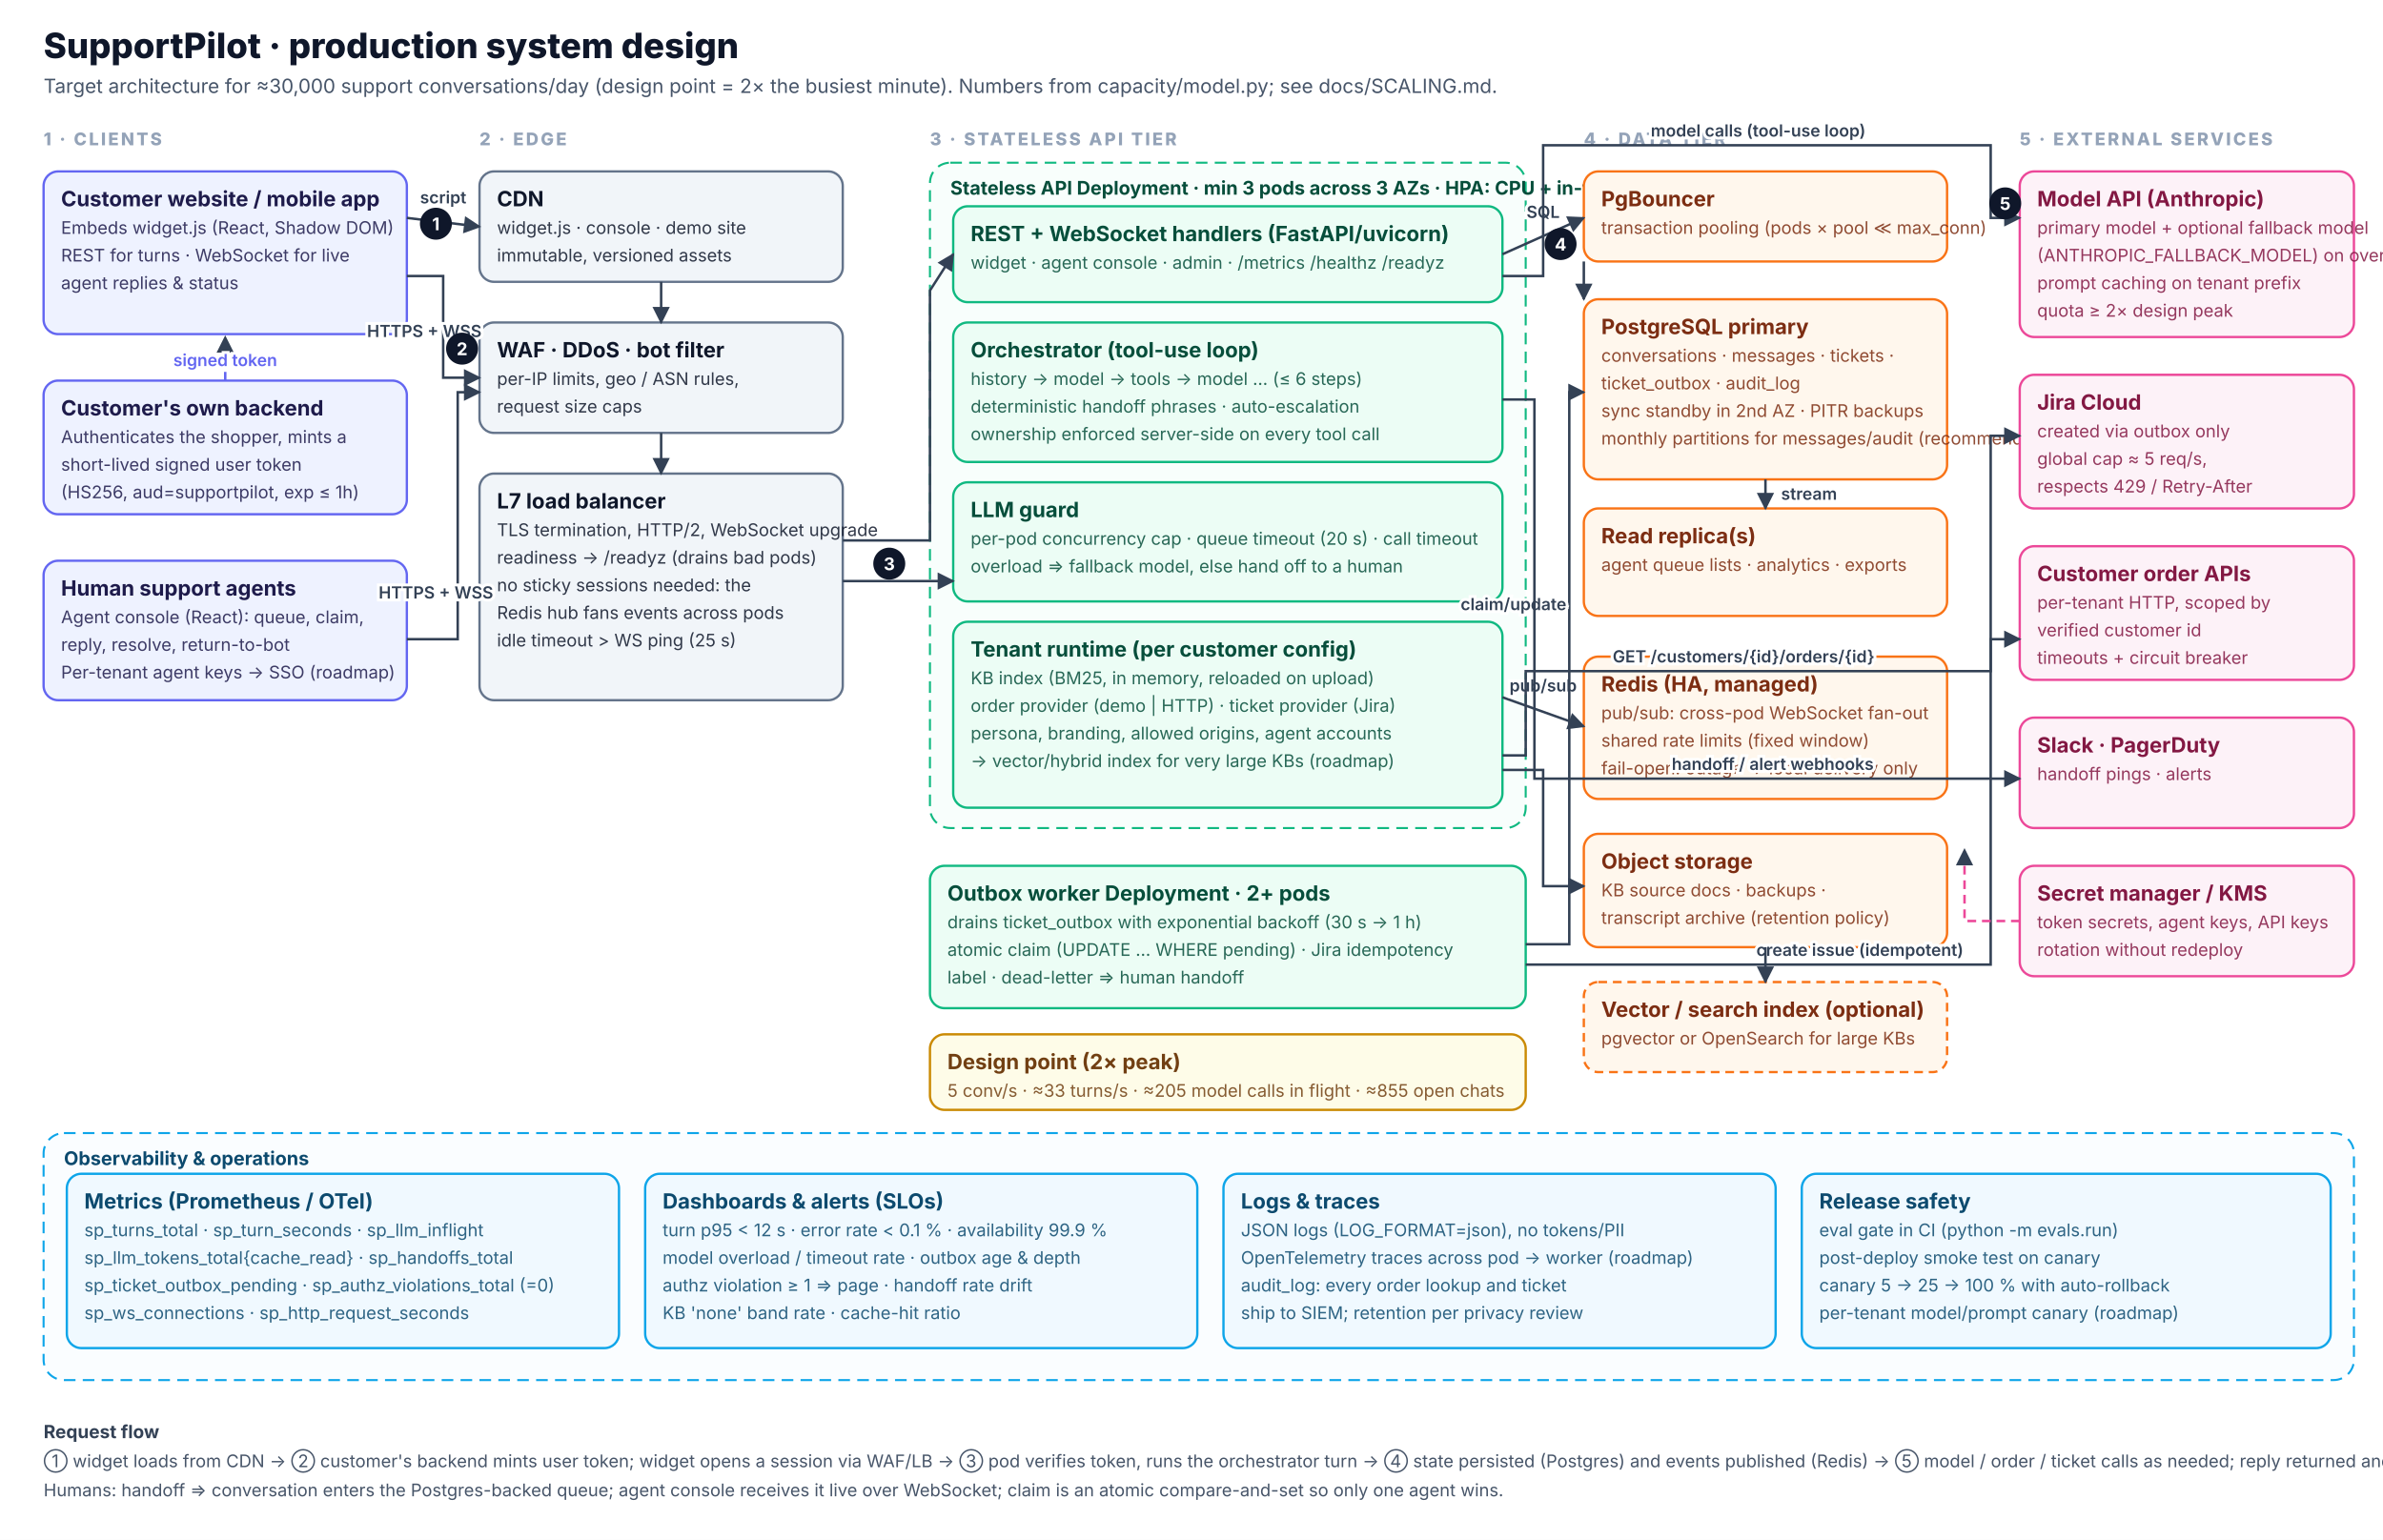
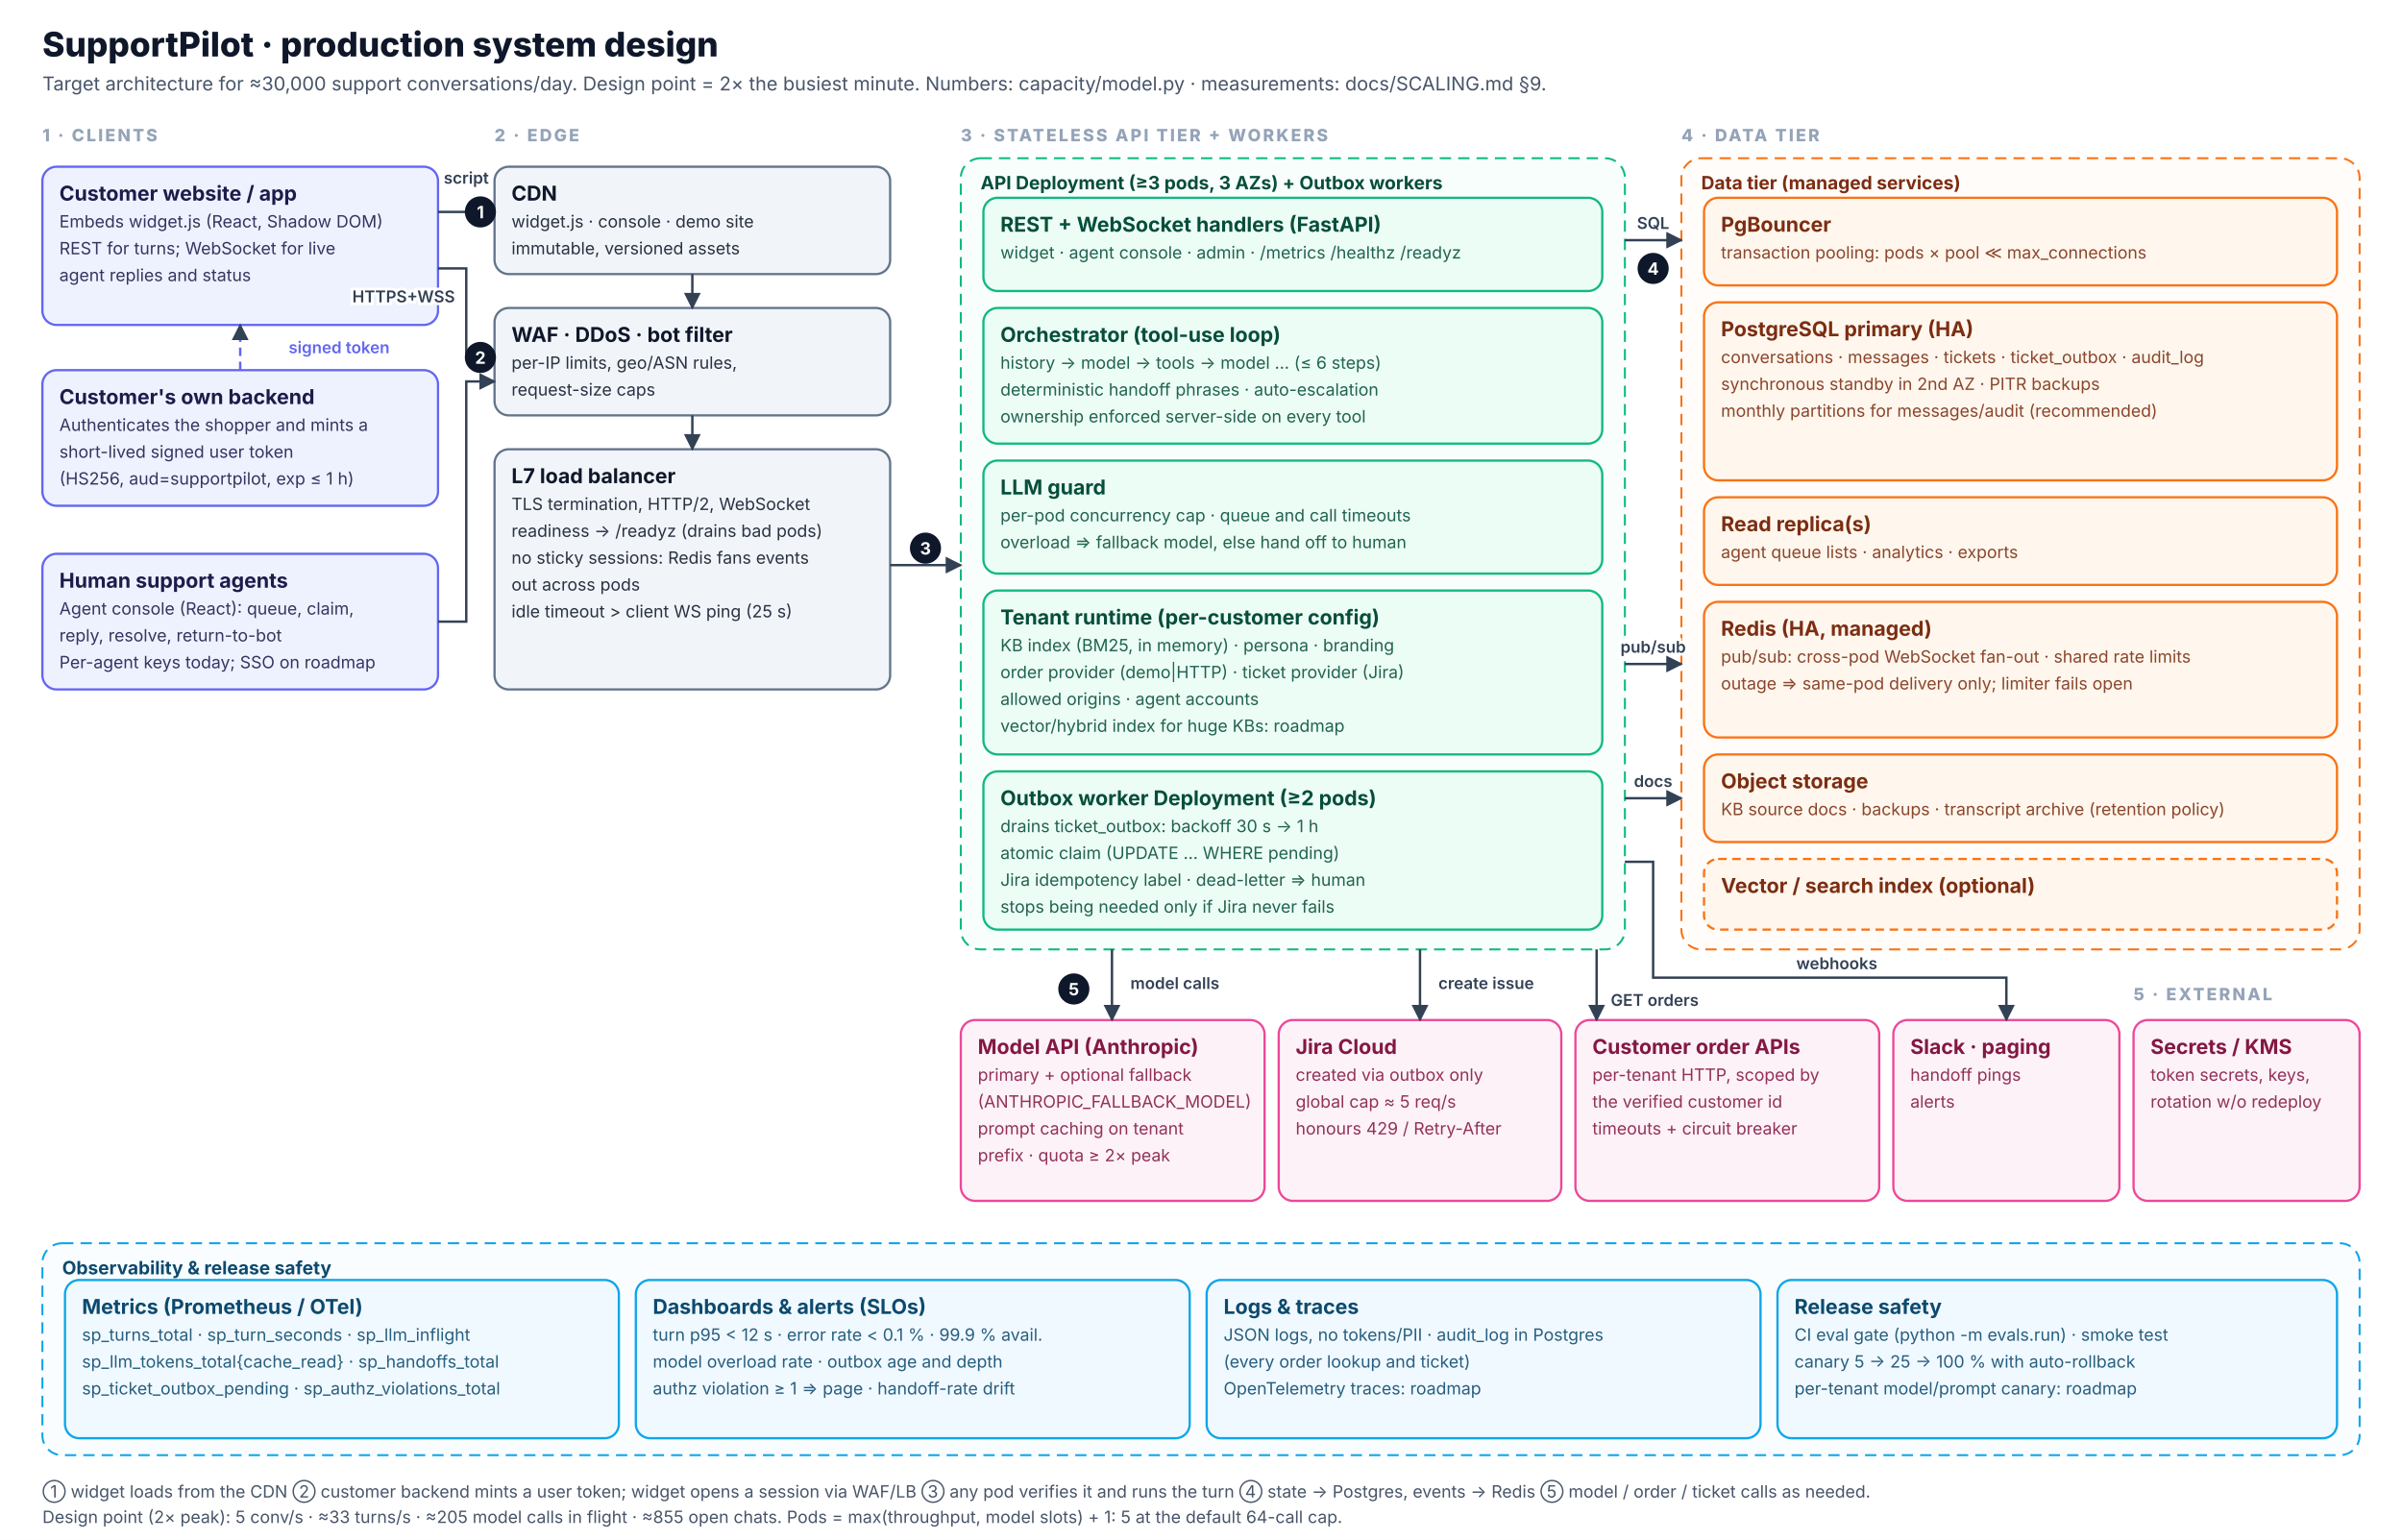
- <svg xmlns="http://www.w3.org/2000/svg" viewBox="0 0 1640 1060" width="1640" height="1060" font-family="Inter,system-ui,-apple-system,Segoe UI,Roboto,sans-serif" role="img" aria-labelledby="t d">
+ <svg xmlns="http://www.w3.org/2000/svg" viewBox="0 0 1700 1090" width="1700" height="1090" font-family="Inter,system-ui,-apple-system,Segoe UI,Roboto,sans-serif" role="img" aria-labelledby="t d">
  <defs>
    <marker id="a" viewBox="0 0 10 10" refX="9" refY="5" markerWidth="7" markerHeight="7" orient="auto-start-reverse">
      <path d="M0,0 L10,5 L0,10 z" fill="#334155" />
    </marker>
    <marker id="b" viewBox="0 0 10 10" refX="1" refY="5" markerWidth="7" markerHeight="7" orient="auto">
      <path d="M10,0 L0,5 L10,10 z" fill="#334155" />
    </marker>
  </defs>
-   <rect width="1640" height="1060" fill="#ffffff" />
+   <rect width="1700" height="1090" fill="#ffffff" />
  <text x="30" y="40" font-size="24" font-weight="800" fill="#0f172a">SupportPilot · production system design</text>
-   <text x="30" y="64" font-size="13.5" fill="#475569">Target architecture for ≈30,000 support conversations/day (design point = 2× the busiest minute). Numbers from capacity/model.py; see docs/SCALING.md.</text>
+   <text x="30" y="64" font-size="13.5" fill="#475569">Target architecture for ≈30,000 support conversations/day. Design point = 2× the busiest minute. Numbers: capacity/model.py · measurements: docs/SCALING.md §9.</text>
  <text x="30" y="100" font-size="12" font-weight="800" letter-spacing="1.5" fill="#94a3b8">1 · CLIENTS</text>
-   <text x="330" y="100" font-size="12" font-weight="800" letter-spacing="1.5" fill="#94a3b8">2 · EDGE</text>
-   <text x="640" y="100" font-size="12" font-weight="800" letter-spacing="1.5" fill="#94a3b8">3 · STATELESS API TIER</text>
-   <text x="1090" y="100" font-size="12" font-weight="800" letter-spacing="1.5" fill="#94a3b8">4 · DATA TIER</text>
-   <text x="1390" y="100" font-size="12" font-weight="800" letter-spacing="1.5" fill="#94a3b8">5 · EXTERNAL SERVICES</text>
-   <rect x="30" y="118" width="250" height="112" rx="10" fill="#eef2ff" stroke="#6366f1" stroke-width="1.6" />
-   <text x="42" y="142" font-size="14.5" font-weight="700" fill="#1e1b4b">Customer website / mobile app</text>
-   <text x="42" y="161" font-size="12" fill="#1e1b4b" opacity=".85">Embeds widget.js (React, Shadow DOM)</text>
-   <text x="42" y="180" font-size="12" fill="#1e1b4b" opacity=".85">REST for turns · WebSocket for live</text>
-   <text x="42" y="199" font-size="12" fill="#1e1b4b" opacity=".85">agent replies &amp; status</text>
-   <rect x="30" y="262" width="250" height="92" rx="10" fill="#eef2ff" stroke="#6366f1" stroke-width="1.6" />
+   <text x="350" y="100" font-size="12" font-weight="800" letter-spacing="1.5" fill="#94a3b8">2 · EDGE</text>
+   <text x="680" y="100" font-size="12" font-weight="800" letter-spacing="1.5" fill="#94a3b8">3 · STATELESS API TIER + WORKERS</text>
+   <text x="1190" y="100" font-size="12" font-weight="800" letter-spacing="1.5" fill="#94a3b8">4 · DATA TIER</text>
+   <text x="1510" y="708" font-size="12" font-weight="800" letter-spacing="1.5" fill="#94a3b8">5 · EXTERNAL</text>
+   <rect x="30" y="118" width="280" height="112" rx="10" fill="#eef2ff" stroke="#6366f1" stroke-width="1.6" />
+   <text x="42" y="142" font-size="14.5" font-weight="700" fill="#1e1b4b">Customer website / app</text>
+   <text x="42" y="161" font-size="12" fill="#1e1b4b" opacity=".88">Embeds widget.js (React, Shadow DOM)</text>
+   <text x="42" y="180" font-size="12" fill="#1e1b4b" opacity=".88">REST for turns; WebSocket for live</text>
+   <text x="42" y="199" font-size="12" fill="#1e1b4b" opacity=".88">agent replies and status</text>
+   <rect x="30" y="262" width="280" height="96" rx="10" fill="#eef2ff" stroke="#6366f1" stroke-width="1.6" />
  <text x="42" y="286" font-size="14.5" font-weight="700" fill="#1e1b4b">Customer's own backend</text>
-   <text x="42" y="305" font-size="12" fill="#1e1b4b" opacity=".85">Authenticates the shopper, mints a</text>
-   <text x="42" y="324" font-size="12" fill="#1e1b4b" opacity=".85">short-lived signed user token</text>
-   <text x="42" y="343" font-size="12" fill="#1e1b4b" opacity=".85">(HS256, aud=supportpilot, exp ≤ 1h)</text>
-   <rect x="30" y="386" width="250" height="96" rx="10" fill="#eef2ff" stroke="#6366f1" stroke-width="1.6" />
-   <text x="42" y="410" font-size="14.5" font-weight="700" fill="#1e1b4b">Human support agents</text>
-   <text x="42" y="429" font-size="12" fill="#1e1b4b" opacity=".85">Agent console (React): queue, claim,</text>
-   <text x="42" y="448" font-size="12" fill="#1e1b4b" opacity=".85">reply, resolve, return-to-bot</text>
-   <text x="42" y="467" font-size="12" fill="#1e1b4b" opacity=".85">Per-tenant agent keys → SSO (roadmap)</text>
-   <rect x="330" y="118" width="250" height="76" rx="10" fill="#f1f5f9" stroke="#64748b" stroke-width="1.6" />
-   <text x="342" y="142" font-size="14.5" font-weight="700" fill="#0f172a">CDN</text>
-   <text x="342" y="161" font-size="12" fill="#0f172a" opacity=".85">widget.js · console · demo site</text>
-   <text x="342" y="180" font-size="12" fill="#0f172a" opacity=".85">immutable, versioned assets</text>
-   <rect x="330" y="222" width="250" height="76" rx="10" fill="#f1f5f9" stroke="#64748b" stroke-width="1.6" />
-   <text x="342" y="246" font-size="14.5" font-weight="700" fill="#0f172a">WAF · DDoS · bot filter</text>
-   <text x="342" y="265" font-size="12" fill="#0f172a" opacity=".85">per-IP limits, geo / ASN rules,</text>
-   <text x="342" y="284" font-size="12" fill="#0f172a" opacity=".85">request size caps</text>
-   <rect x="330" y="326" width="250" height="156" rx="10" fill="#f1f5f9" stroke="#64748b" stroke-width="1.6" />
-   <text x="342" y="350" font-size="14.5" font-weight="700" fill="#0f172a">L7 load balancer</text>
-   <text x="342" y="369" font-size="12" fill="#0f172a" opacity=".85">TLS termination, HTTP/2, WebSocket upgrade</text>
-   <text x="342" y="388" font-size="12" fill="#0f172a" opacity=".85">readiness → /readyz (drains bad pods)</text>
-   <text x="342" y="407" font-size="12" fill="#0f172a" opacity=".85">no sticky sessions needed: the</text>
-   <text x="342" y="426" font-size="12" fill="#0f172a" opacity=".85">Redis hub fans events across pods</text>
-   <text x="342" y="445" font-size="12" fill="#0f172a" opacity=".85">idle timeout &gt; WS ping (25 s)</text>
-   <rect x="640" y="112" width="410" height="458" rx="14" fill="#ecfdf5" fill-opacity=".35" stroke="#10b981" stroke-width="1.4" stroke-dasharray="8 5" />
-   <text x="654" y="134" font-size="13" font-weight="700" fill="#064e3b">Stateless API Deployment  ·  min 3 pods across 3 AZs  ·  HPA: CPU + in-flight turns</text>
-   <rect x="656" y="142" width="378" height="66" rx="10" fill="#ecfdf5" stroke="#10b981" stroke-width="1.6" />
-   <text x="668" y="166" font-size="14.5" font-weight="700" fill="#064e3b">REST + WebSocket handlers (FastAPI/uvicorn)</text>
-   <text x="668" y="185" font-size="12" fill="#064e3b" opacity=".85">widget · agent console · admin · /metrics /healthz /readyz</text>
-   <rect x="656" y="222" width="378" height="96" rx="10" fill="#ecfdf5" stroke="#10b981" stroke-width="1.6" />
-   <text x="668" y="246" font-size="14.5" font-weight="700" fill="#064e3b">Orchestrator (tool-use loop)</text>
-   <text x="668" y="265" font-size="12" fill="#064e3b" opacity=".85">history → model → tools → model … (≤ 6 steps)</text>
-   <text x="668" y="284" font-size="12" fill="#064e3b" opacity=".85">deterministic handoff phrases · auto-escalation</text>
-   <text x="668" y="303" font-size="12" fill="#064e3b" opacity=".85">ownership enforced server-side on every tool call</text>
-   <rect x="656" y="332" width="378" height="82" rx="10" fill="#ecfdf5" stroke="#10b981" stroke-width="1.6" />
-   <text x="668" y="356" font-size="14.5" font-weight="700" fill="#064e3b">LLM guard</text>
-   <text x="668" y="375" font-size="12" fill="#064e3b" opacity=".85">per-pod concurrency cap · queue timeout (20 s) · call timeout</text>
-   <text x="668" y="394" font-size="12" fill="#064e3b" opacity=".85">overload ⇒ fallback model, else hand off to a human</text>
-   <rect x="656" y="428" width="378" height="128" rx="10" fill="#ecfdf5" stroke="#10b981" stroke-width="1.6" />
-   <text x="668" y="452" font-size="14.5" font-weight="700" fill="#064e3b">Tenant runtime (per customer config)</text>
-   <text x="668" y="471" font-size="12" fill="#064e3b" opacity=".85">KB index (BM25, in memory, reloaded on upload)</text>
-   <text x="668" y="490" font-size="12" fill="#064e3b" opacity=".85">order provider (demo | HTTP) · ticket provider (Jira)</text>
-   <text x="668" y="509" font-size="12" fill="#064e3b" opacity=".85">persona, branding, allowed origins, agent accounts</text>
-   <text x="668" y="528" font-size="12" fill="#064e3b" opacity=".85">→ vector/hybrid index for very large KBs (roadmap)</text>
-   <rect x="640" y="596" width="410" height="98" rx="10" fill="#ecfdf5" stroke="#10b981" stroke-width="1.6" />
-   <text x="652" y="620" font-size="14.5" font-weight="700" fill="#064e3b">Outbox worker Deployment  ·  2+ pods</text>
-   <text x="652" y="639" font-size="12" fill="#064e3b" opacity=".85">drains ticket_outbox with exponential backoff (30 s → 1 h)</text>
-   <text x="652" y="658" font-size="12" fill="#064e3b" opacity=".85">atomic claim (UPDATE … WHERE pending) · Jira idempotency</text>
-   <text x="652" y="677" font-size="12" fill="#064e3b" opacity=".85">label · dead-letter ⇒ human handoff</text>
-   <rect x="1090" y="118" width="250" height="62" rx="10" fill="#fff7ed" stroke="#f97316" stroke-width="1.6" />
-   <text x="1102" y="142" font-size="14.5" font-weight="700" fill="#7c2d12">PgBouncer</text>
-   <text x="1102" y="161" font-size="12" fill="#7c2d12" opacity=".85">transaction pooling (pods × pool ≪ max_conn)</text>
-   <rect x="1090" y="206" width="250" height="124" rx="10" fill="#fff7ed" stroke="#f97316" stroke-width="1.6" />
-   <text x="1102" y="230" font-size="14.5" font-weight="700" fill="#7c2d12">PostgreSQL primary</text>
-   <text x="1102" y="249" font-size="12" fill="#7c2d12" opacity=".85">conversations · messages · tickets ·</text>
-   <text x="1102" y="268" font-size="12" fill="#7c2d12" opacity=".85">ticket_outbox · audit_log</text>
-   <text x="1102" y="287" font-size="12" fill="#7c2d12" opacity=".85">sync standby in 2nd AZ · PITR backups</text>
-   <text x="1102" y="306" font-size="12" fill="#7c2d12" opacity=".85">monthly partitions for messages/audit (recommended)</text>
-   <rect x="1090" y="350" width="250" height="74" rx="10" fill="#fff7ed" stroke="#f97316" stroke-width="1.6" />
-   <text x="1102" y="374" font-size="14.5" font-weight="700" fill="#7c2d12">Read replica(s)</text>
-   <text x="1102" y="393" font-size="12" fill="#7c2d12" opacity=".85">agent queue lists · analytics · exports</text>
-   <rect x="1090" y="452" width="250" height="98" rx="10" fill="#fff7ed" stroke="#f97316" stroke-width="1.6" />
-   <text x="1102" y="476" font-size="14.5" font-weight="700" fill="#7c2d12">Redis (HA, managed)</text>
-   <text x="1102" y="495" font-size="12" fill="#7c2d12" opacity=".85">pub/sub: cross-pod WebSocket fan-out</text>
-   <text x="1102" y="514" font-size="12" fill="#7c2d12" opacity=".85">shared rate limits (fixed window)</text>
-   <text x="1102" y="533" font-size="12" fill="#7c2d12" opacity=".85">fail-open: outage ⇒ local delivery only</text>
-   <rect x="1090" y="574" width="250" height="78" rx="10" fill="#fff7ed" stroke="#f97316" stroke-width="1.6" />
-   <text x="1102" y="598" font-size="14.5" font-weight="700" fill="#7c2d12">Object storage</text>
-   <text x="1102" y="617" font-size="12" fill="#7c2d12" opacity=".85">KB source docs · backups ·</text>
-   <text x="1102" y="636" font-size="12" fill="#7c2d12" opacity=".85">transcript archive (retention policy)</text>
-   <rect x="1090" y="676" width="250" height="62" rx="10" fill="#fff7ed" stroke="#f97316" stroke-width="1.6" stroke-dasharray="6 4" />
-   <text x="1102" y="700" font-size="14.5" font-weight="700" fill="#7c2d12">Vector / search index (optional)</text>
-   <text x="1102" y="719" font-size="12" fill="#7c2d12" opacity=".85">pgvector or OpenSearch for large KBs</text>
-   <rect x="1390" y="118" width="230" height="114" rx="10" fill="#fdf2f8" stroke="#ec4899" stroke-width="1.6" />
-   <text x="1402" y="142" font-size="14.5" font-weight="700" fill="#831843">Model API (Anthropic)</text>
-   <text x="1402" y="161" font-size="12" fill="#831843" opacity=".85">primary model + optional fallback model</text>
-   <text x="1402" y="180" font-size="12" fill="#831843" opacity=".85">(ANTHROPIC_FALLBACK_MODEL) on overload</text>
-   <text x="1402" y="199" font-size="12" fill="#831843" opacity=".85">prompt caching on tenant prefix</text>
-   <text x="1402" y="218" font-size="12" fill="#831843" opacity=".85">quota ≥ 2× design peak</text>
-   <rect x="1390" y="258" width="230" height="92" rx="10" fill="#fdf2f8" stroke="#ec4899" stroke-width="1.6" />
-   <text x="1402" y="282" font-size="14.5" font-weight="700" fill="#831843">Jira Cloud</text>
-   <text x="1402" y="301" font-size="12" fill="#831843" opacity=".85">created via outbox only</text>
-   <text x="1402" y="320" font-size="12" fill="#831843" opacity=".85">global cap ≈ 5 req/s,</text>
-   <text x="1402" y="339" font-size="12" fill="#831843" opacity=".85">respects 429 / Retry-After</text>
-   <rect x="1390" y="376" width="230" height="92" rx="10" fill="#fdf2f8" stroke="#ec4899" stroke-width="1.6" />
-   <text x="1402" y="400" font-size="14.5" font-weight="700" fill="#831843">Customer order APIs</text>
-   <text x="1402" y="419" font-size="12" fill="#831843" opacity=".85">per-tenant HTTP, scoped by</text>
-   <text x="1402" y="438" font-size="12" fill="#831843" opacity=".85">verified customer id</text>
-   <text x="1402" y="457" font-size="12" fill="#831843" opacity=".85">timeouts + circuit breaker</text>
-   <rect x="1390" y="494" width="230" height="76" rx="10" fill="#fdf2f8" stroke="#ec4899" stroke-width="1.6" />
-   <text x="1402" y="518" font-size="14.5" font-weight="700" fill="#831843">Slack · PagerDuty</text>
-   <text x="1402" y="537" font-size="12" fill="#831843" opacity=".85">handoff pings · alerts</text>
-   <rect x="1390" y="596" width="230" height="76" rx="10" fill="#fdf2f8" stroke="#ec4899" stroke-width="1.6" />
-   <text x="1402" y="620" font-size="14.5" font-weight="700" fill="#831843">Secret manager / KMS</text>
-   <text x="1402" y="639" font-size="12" fill="#831843" opacity=".85">token secrets, agent keys, API keys</text>
-   <text x="1402" y="658" font-size="12" fill="#831843" opacity=".85">rotation without redeploy</text>
-   <rect x="30" y="780" width="1590" height="170" rx="14" fill="#f0f9ff" fill-opacity=".35" stroke="#0ea5e9" stroke-width="1.4" stroke-dasharray="8 5" />
-   <text x="44" y="802" font-size="13" font-weight="700" fill="#0c4a6e">Observability &amp; operations</text>
-   <rect x="46" y="808" width="380" height="120" rx="10" fill="#f0f9ff" stroke="#0ea5e9" stroke-width="1.6" />
-   <text x="58" y="832" font-size="14.5" font-weight="700" fill="#0c4a6e">Metrics (Prometheus / OTel)</text>
-   <text x="58" y="851" font-size="12" fill="#0c4a6e" opacity=".85">sp_turns_total · sp_turn_seconds · sp_llm_inflight</text>
-   <text x="58" y="870" font-size="12" fill="#0c4a6e" opacity=".85">sp_llm_tokens_total{cache_read} · sp_handoffs_total</text>
-   <text x="58" y="889" font-size="12" fill="#0c4a6e" opacity=".85">sp_ticket_outbox_pending · sp_authz_violations_total (=0)</text>
-   <text x="58" y="908" font-size="12" fill="#0c4a6e" opacity=".85">sp_ws_connections · sp_http_request_seconds</text>
-   <rect x="444" y="808" width="380" height="120" rx="10" fill="#f0f9ff" stroke="#0ea5e9" stroke-width="1.6" />
-   <text x="456" y="832" font-size="14.5" font-weight="700" fill="#0c4a6e">Dashboards &amp; alerts (SLOs)</text>
-   <text x="456" y="851" font-size="12" fill="#0c4a6e" opacity=".85">turn p95 &lt; 12 s · error rate &lt; 0.1 % · availability 99.9 %</text>
-   <text x="456" y="870" font-size="12" fill="#0c4a6e" opacity=".85">model overload / timeout rate · outbox age &amp; depth</text>
-   <text x="456" y="889" font-size="12" fill="#0c4a6e" opacity=".85">authz violation ≥ 1 ⇒ page · handoff rate drift</text>
-   <text x="456" y="908" font-size="12" fill="#0c4a6e" opacity=".85">KB 'none' band rate · cache-hit ratio</text>
-   <rect x="842" y="808" width="380" height="120" rx="10" fill="#f0f9ff" stroke="#0ea5e9" stroke-width="1.6" />
-   <text x="854" y="832" font-size="14.5" font-weight="700" fill="#0c4a6e">Logs &amp; traces</text>
-   <text x="854" y="851" font-size="12" fill="#0c4a6e" opacity=".85">JSON logs (LOG_FORMAT=json), no tokens/PII</text>
-   <text x="854" y="870" font-size="12" fill="#0c4a6e" opacity=".85">OpenTelemetry traces across pod → worker (roadmap)</text>
-   <text x="854" y="889" font-size="12" fill="#0c4a6e" opacity=".85">audit_log: every order lookup and ticket</text>
-   <text x="854" y="908" font-size="12" fill="#0c4a6e" opacity=".85">ship to SIEM; retention per privacy review</text>
-   <rect x="1240" y="808" width="364" height="120" rx="10" fill="#f0f9ff" stroke="#0ea5e9" stroke-width="1.6" />
-   <text x="1252" y="832" font-size="14.5" font-weight="700" fill="#0c4a6e">Release safety</text>
-   <text x="1252" y="851" font-size="12" fill="#0c4a6e" opacity=".85">eval gate in CI (python -m evals.run)</text>
-   <text x="1252" y="870" font-size="12" fill="#0c4a6e" opacity=".85">post-deploy smoke test on canary</text>
-   <text x="1252" y="889" font-size="12" fill="#0c4a6e" opacity=".85">canary 5 → 25 → 100 % with auto-rollback</text>
-   <text x="1252" y="908" font-size="12" fill="#0c4a6e" opacity=".85">per-tenant model/prompt canary (roadmap)</text>
-   <rect x="640" y="712" width="410" height="52" rx="10" fill="#fefce8" stroke="#ca8a04" stroke-width="1.6" />
-   <text x="652" y="736" font-size="14.5" font-weight="700" fill="#713f12">Design point (2× peak)</text>
-   <text x="652" y="755" font-size="12" fill="#713f12" opacity=".85">5 conv/s · ≈33 turns/s · ≈205 model calls in flight · ≈855 open chats</text>
-   <path d="M 280,150 L 330,156" fill="none" stroke="#334155" stroke-width="1.7" marker-end="url(#a)" />
-   <text x="305" y="140" font-size="11.5" font-weight="600" fill="#334155" text-anchor="middle" paint-order="stroke" stroke="#fff" stroke-width="4">script</text>
-   <path d="M 280,190 L 305,190 L 305,260 L 330,260" fill="none" stroke="#334155" stroke-width="1.7" marker-end="url(#a)" />
-   <text x="292" y="232" font-size="11.5" font-weight="600" fill="#334155" text-anchor="middle" paint-order="stroke" stroke="#fff" stroke-width="4">HTTPS + WSS</text>
-   <path d="M 155,262 L 155,232" fill="none" stroke="#6366f1" stroke-width="1.7" stroke-dasharray="6 4" marker-end="url(#a)" />
-   <text x="155" y="252" font-size="11.5" font-weight="600" fill="#6366f1" text-anchor="middle" paint-order="stroke" stroke="#fff" stroke-width="4">signed token</text>
-   <path d="M 280,440 L 315,440 L 315,270 L 330,270" fill="none" stroke="#334155" stroke-width="1.7" marker-end="url(#a)" />
-   <text x="300" y="412" font-size="11.5" font-weight="600" fill="#334155" text-anchor="middle" paint-order="stroke" stroke="#fff" stroke-width="4">HTTPS + WSS</text>
-   <path d="M 455,194 L 455,222" fill="none" stroke="#334155" stroke-width="1.7" marker-end="url(#a)" />
-   <path d="M 455,298 L 455,326" fill="none" stroke="#334155" stroke-width="1.7" marker-end="url(#a)" />
-   <path d="M 580,400 L 656,400" fill="none" stroke="#334155" stroke-width="1.7" marker-end="url(#a)" />
-   <path d="M 580,372 L 640,372 L 640,200 L 656,175" fill="none" stroke="#334155" stroke-width="1.7" marker-end="url(#a)" />
-   <path d="M 1034,175 L 1090,150" fill="none" stroke="#334155" stroke-width="1.7" marker-end="url(#a)" />
-   <text x="1062" y="150" font-size="11.5" font-weight="600" fill="#334155" text-anchor="middle" paint-order="stroke" stroke="#fff" stroke-width="4">SQL</text>
-   <path d="M 1090,180 L 1090,206" fill="none" stroke="#334155" stroke-width="1.7" marker-end="url(#a)" />
-   <path d="M 1215,330 L 1215,350" fill="none" stroke="#334155" stroke-width="1.7" marker-end="url(#a)" />
-   <text x="1245" y="344" font-size="11.5" font-weight="600" fill="#334155" text-anchor="middle" paint-order="stroke" stroke="#fff" stroke-width="4">stream</text>
-   <path d="M 1034,480 L 1090,500" fill="none" stroke="#334155" stroke-width="1.7" marker-end="url(#a)" />
-   <text x="1062" y="476" font-size="11.5" font-weight="600" fill="#334155" text-anchor="middle" paint-order="stroke" stroke="#fff" stroke-width="4">pub/sub</text>
-   <path d="M 1034,530 L 1062,530 L 1062,610 L 1090,610" fill="none" stroke="#334155" stroke-width="1.7" marker-end="url(#a)" />
-   <path d="M 1050,650 L 1080,650 L 1080,270 L 1090,270" fill="none" stroke="#334155" stroke-width="1.7" marker-end="url(#a)" />
-   <text x="1078" y="420" font-size="11.5" font-weight="600" fill="#334155" text-anchor="end" paint-order="stroke" stroke="#fff" stroke-width="4">claim/update</text>
-   <path d="M 1034,190 L 1062,190 L 1062,100 L 1370,100 L 1370,150 L 1390,150" fill="none" stroke="#334155" stroke-width="1.7" marker-end="url(#a)" />
-   <text x="1210" y="94" font-size="11.5" font-weight="600" fill="#334155" text-anchor="middle" paint-order="stroke" stroke="#fff" stroke-width="4">model calls (tool-use loop)</text>
-   <path d="M 1050,664 L 1370,664 L 1370,300 L 1390,300" fill="none" stroke="#334155" stroke-width="1.7" marker-end="url(#a)" />
-   <text x="1280" y="658" font-size="11.5" font-weight="600" fill="#334155" text-anchor="middle" paint-order="stroke" stroke="#fff" stroke-width="4">create issue (idempotent)</text>
-   <path d="M 1034,520 L 1050,520 L 1050,462 L 1370,462 L 1370,440 L 1390,440" fill="none" stroke="#334155" stroke-width="1.7" marker-end="url(#a)" />
-   <text x="1200" y="456" font-size="11.5" font-weight="600" fill="#334155" text-anchor="middle" paint-order="stroke" stroke="#fff" stroke-width="4">GET /customers/{id}/orders/{id}</text>
-   <path d="M 1034,275 L 1056,275 L 1056,536 L 1390,536" fill="none" stroke="#334155" stroke-width="1.7" marker-end="url(#a)" />
-   <text x="1220" y="530" font-size="11.5" font-weight="600" fill="#334155" text-anchor="middle" paint-order="stroke" stroke="#fff" stroke-width="4">handoff / alert webhooks</text>
-   <path d="M 1215,652 L 1215,676" fill="none" stroke="#334155" stroke-width="1.7" marker-end="url(#a)" />
-   <path d="M 1390,634 L 1352,634 L 1352,585" fill="none" stroke="#ec4899" stroke-width="1.7" stroke-dasharray="6 4" marker-end="url(#a)" />
-   <circle cx="300" cy="154" r="11" fill="#0f172a" />
-   <text x="300" y="158.5" font-size="12" font-weight="700" fill="#fff" text-anchor="middle">1</text>
-   <circle cx="318" cy="240" r="11" fill="#0f172a" />
-   <text x="318" y="244.5" font-size="12" font-weight="700" fill="#fff" text-anchor="middle">2</text>
-   <circle cx="612" cy="388" r="11" fill="#0f172a" />
-   <text x="612" y="392.5" font-size="12" font-weight="700" fill="#fff" text-anchor="middle">3</text>
-   <circle cx="1074" cy="168" r="11" fill="#0f172a" />
-   <text x="1074" y="172.5" font-size="12" font-weight="700" fill="#fff" text-anchor="middle">4</text>
-   <circle cx="1380" cy="140" r="11" fill="#0f172a" />
-   <text x="1380" y="144.5" font-size="12" font-weight="700" fill="#fff" text-anchor="middle">5</text>
-   <text x="30" y="990" font-size="12.5" fill="#334155" font-weight="700">Request flow</text>
-   <text x="30" y="1010" font-size="12" fill="#475569">① widget loads from CDN → ② customer's backend mints user token; widget opens a session via WAF/LB → ③ pod verifies token, runs the orchestrator turn → ④ state persisted (Postgres) and events published (Redis) → ⑤ model / order / ticket calls as needed; reply returned and pushed to sockets on any pod.</text>
-   <text x="30" y="1030" font-size="12" fill="#475569">Humans: handoff ⇒ conversation enters the Postgres-backed queue; agent console receives it live over WebSocket; claim is an atomic compare-and-set so only one agent wins.</text>
+   <text x="42" y="305" font-size="12" fill="#1e1b4b" opacity=".88">Authenticates the shopper and mints a</text>
+   <text x="42" y="324" font-size="12" fill="#1e1b4b" opacity=".88">short-lived signed user token</text>
+   <text x="42" y="343" font-size="12" fill="#1e1b4b" opacity=".88">(HS256, aud=supportpilot, exp ≤ 1 h)</text>
+   <rect x="30" y="392" width="280" height="96" rx="10" fill="#eef2ff" stroke="#6366f1" stroke-width="1.6" />
+   <text x="42" y="416" font-size="14.5" font-weight="700" fill="#1e1b4b">Human support agents</text>
+   <text x="42" y="435" font-size="12" fill="#1e1b4b" opacity=".88">Agent console (React): queue, claim,</text>
+   <text x="42" y="454" font-size="12" fill="#1e1b4b" opacity=".88">reply, resolve, return-to-bot</text>
+   <text x="42" y="473" font-size="12" fill="#1e1b4b" opacity=".88">Per-agent keys today; SSO on roadmap</text>
+   <rect x="350" y="118" width="280" height="76" rx="10" fill="#f1f5f9" stroke="#64748b" stroke-width="1.6" />
+   <text x="362" y="142" font-size="14.5" font-weight="700" fill="#0f172a">CDN</text>
+   <text x="362" y="161" font-size="12" fill="#0f172a" opacity=".88">widget.js · console · demo site</text>
+   <text x="362" y="180" font-size="12" fill="#0f172a" opacity=".88">immutable, versioned assets</text>
+   <rect x="350" y="218" width="280" height="76" rx="10" fill="#f1f5f9" stroke="#64748b" stroke-width="1.6" />
+   <text x="362" y="242" font-size="14.5" font-weight="700" fill="#0f172a">WAF · DDoS · bot filter</text>
+   <text x="362" y="261" font-size="12" fill="#0f172a" opacity=".88">per-IP limits, geo/ASN rules,</text>
+   <text x="362" y="280" font-size="12" fill="#0f172a" opacity=".88">request-size caps</text>
+   <rect x="350" y="318" width="280" height="170" rx="10" fill="#f1f5f9" stroke="#64748b" stroke-width="1.6" />
+   <text x="362" y="342" font-size="14.5" font-weight="700" fill="#0f172a">L7 load balancer</text>
+   <text x="362" y="361" font-size="12" fill="#0f172a" opacity=".88">TLS termination, HTTP/2, WebSocket</text>
+   <text x="362" y="380" font-size="12" fill="#0f172a" opacity=".88">readiness → /readyz (drains bad pods)</text>
+   <text x="362" y="399" font-size="12" fill="#0f172a" opacity=".88">no sticky sessions: Redis fans events</text>
+   <text x="362" y="418" font-size="12" fill="#0f172a" opacity=".88">out across pods</text>
+   <text x="362" y="437" font-size="12" fill="#0f172a" opacity=".88">idle timeout &gt; client WS ping (25 s)</text>
+   <rect x="680" y="112" width="470" height="560" rx="14" fill="#ecfdf5" fill-opacity=".35" stroke="#10b981" stroke-width="1.4" stroke-dasharray="8 5" />
+   <text x="694" y="134" font-size="13" font-weight="700" fill="#064e3b">API Deployment (≥3 pods, 3 AZs) + Outbox workers</text>
+   <rect x="696" y="140" width="438" height="66" rx="10" fill="#ecfdf5" stroke="#10b981" stroke-width="1.6" />
+   <text x="708" y="164" font-size="14.5" font-weight="700" fill="#064e3b">REST + WebSocket handlers (FastAPI)</text>
+   <text x="708" y="183" font-size="12" fill="#064e3b" opacity=".88">widget · agent console · admin · /metrics /healthz /readyz</text>
+   <rect x="696" y="218" width="438" height="96" rx="10" fill="#ecfdf5" stroke="#10b981" stroke-width="1.6" />
+   <text x="708" y="242" font-size="14.5" font-weight="700" fill="#064e3b">Orchestrator (tool-use loop)</text>
+   <text x="708" y="261" font-size="12" fill="#064e3b" opacity=".88">history → model → tools → model … (≤ 6 steps)</text>
+   <text x="708" y="280" font-size="12" fill="#064e3b" opacity=".88">deterministic handoff phrases · auto-escalation</text>
+   <text x="708" y="299" font-size="12" fill="#064e3b" opacity=".88">ownership enforced server-side on every tool</text>
+   <rect x="696" y="326" width="438" height="80" rx="10" fill="#ecfdf5" stroke="#10b981" stroke-width="1.6" />
+   <text x="708" y="350" font-size="14.5" font-weight="700" fill="#064e3b">LLM guard</text>
+   <text x="708" y="369" font-size="12" fill="#064e3b" opacity=".88">per-pod concurrency cap · queue and call timeouts</text>
+   <text x="708" y="388" font-size="12" fill="#064e3b" opacity=".88">overload ⇒ fallback model, else hand off to human</text>
+   <rect x="696" y="418" width="438" height="116" rx="10" fill="#ecfdf5" stroke="#10b981" stroke-width="1.6" />
+   <text x="708" y="442" font-size="14.5" font-weight="700" fill="#064e3b">Tenant runtime (per-customer config)</text>
+   <text x="708" y="461" font-size="12" fill="#064e3b" opacity=".88">KB index (BM25, in memory) · persona · branding</text>
+   <text x="708" y="480" font-size="12" fill="#064e3b" opacity=".88">order provider (demo|HTTP) · ticket provider (Jira)</text>
+   <text x="708" y="499" font-size="12" fill="#064e3b" opacity=".88">allowed origins · agent accounts</text>
+   <text x="708" y="518" font-size="12" fill="#064e3b" opacity=".88">vector/hybrid index for huge KBs: roadmap</text>
+   <rect x="696" y="546" width="438" height="112" rx="10" fill="#ecfdf5" stroke="#10b981" stroke-width="1.6" />
+   <text x="708" y="570" font-size="14.5" font-weight="700" fill="#064e3b">Outbox worker Deployment (≥2 pods)</text>
+   <text x="708" y="589" font-size="12" fill="#064e3b" opacity=".88">drains ticket_outbox: backoff 30 s → 1 h</text>
+   <text x="708" y="608" font-size="12" fill="#064e3b" opacity=".88">atomic claim (UPDATE … WHERE pending)</text>
+   <text x="708" y="627" font-size="12" fill="#064e3b" opacity=".88">Jira idempotency label · dead-letter ⇒ human</text>
+   <text x="708" y="646" font-size="12" fill="#064e3b" opacity=".88">stops being needed only if Jira never fails</text>
+   <rect x="1190" y="112" width="480" height="560" rx="14" fill="#fff7ed" fill-opacity=".35" stroke="#f97316" stroke-width="1.4" stroke-dasharray="8 5" />
+   <text x="1204" y="134" font-size="13" font-weight="700" fill="#7c2d12">Data tier (managed services)</text>
+   <rect x="1206" y="140" width="448" height="62" rx="10" fill="#fff7ed" stroke="#f97316" stroke-width="1.6" />
+   <text x="1218" y="164" font-size="14.5" font-weight="700" fill="#7c2d12">PgBouncer</text>
+   <text x="1218" y="183" font-size="12" fill="#7c2d12" opacity=".88">transaction pooling: pods × pool ≪ max_connections</text>
+   <rect x="1206" y="214" width="448" height="126" rx="10" fill="#fff7ed" stroke="#f97316" stroke-width="1.6" />
+   <text x="1218" y="238" font-size="14.5" font-weight="700" fill="#7c2d12">PostgreSQL primary (HA)</text>
+   <text x="1218" y="257" font-size="12" fill="#7c2d12" opacity=".88">conversations · messages · tickets · ticket_outbox · audit_log</text>
+   <text x="1218" y="276" font-size="12" fill="#7c2d12" opacity=".88">synchronous standby in 2nd AZ · PITR backups</text>
+   <text x="1218" y="295" font-size="12" fill="#7c2d12" opacity=".88">monthly partitions for messages/audit (recommended)</text>
+   <rect x="1206" y="352" width="448" height="62" rx="10" fill="#fff7ed" stroke="#f97316" stroke-width="1.6" />
+   <text x="1218" y="376" font-size="14.5" font-weight="700" fill="#7c2d12">Read replica(s)</text>
+   <text x="1218" y="395" font-size="12" fill="#7c2d12" opacity=".88">agent queue lists · analytics · exports</text>
+   <rect x="1206" y="426" width="448" height="96" rx="10" fill="#fff7ed" stroke="#f97316" stroke-width="1.6" />
+   <text x="1218" y="450" font-size="14.5" font-weight="700" fill="#7c2d12">Redis (HA, managed)</text>
+   <text x="1218" y="469" font-size="12" fill="#7c2d12" opacity=".88">pub/sub: cross-pod WebSocket fan-out · shared rate limits</text>
+   <text x="1218" y="488" font-size="12" fill="#7c2d12" opacity=".88">outage ⇒ same-pod delivery only; limiter fails open</text>
+   <rect x="1206" y="534" width="448" height="62" rx="10" fill="#fff7ed" stroke="#f97316" stroke-width="1.6" />
+   <text x="1218" y="558" font-size="14.5" font-weight="700" fill="#7c2d12">Object storage</text>
+   <text x="1218" y="577" font-size="12" fill="#7c2d12" opacity=".88">KB source docs · backups · transcript archive (retention policy)</text>
+   <rect x="1206" y="608" width="448" height="50" rx="10" fill="#fff7ed" stroke="#f97316" stroke-width="1.6" stroke-dasharray="6 4" />
+   <text x="1218" y="632" font-size="14.5" font-weight="700" fill="#7c2d12">Vector / search index (optional)</text>
+   <rect x="680" y="722" width="215" height="128" rx="10" fill="#fdf2f8" stroke="#ec4899" stroke-width="1.6" />
+   <text x="692" y="746" font-size="14.5" font-weight="700" fill="#831843">Model API (Anthropic)</text>
+   <text x="692" y="765" font-size="12" fill="#831843" opacity=".88">primary + optional fallback</text>
+   <text x="692" y="784" font-size="12" fill="#831843" opacity=".88">(ANTHROPIC_FALLBACK_MODEL)</text>
+   <text x="692" y="803" font-size="12" fill="#831843" opacity=".88">prompt caching on tenant</text>
+   <text x="692" y="822" font-size="12" fill="#831843" opacity=".88">prefix · quota ≥ 2× peak</text>
+   <rect x="905" y="722" width="200" height="128" rx="10" fill="#fdf2f8" stroke="#ec4899" stroke-width="1.6" />
+   <text x="917" y="746" font-size="14.5" font-weight="700" fill="#831843">Jira Cloud</text>
+   <text x="917" y="765" font-size="12" fill="#831843" opacity=".88">created via outbox only</text>
+   <text x="917" y="784" font-size="12" fill="#831843" opacity=".88">global cap ≈ 5 req/s</text>
+   <text x="917" y="803" font-size="12" fill="#831843" opacity=".88">honours 429 / Retry-After</text>
+   <rect x="1115" y="722" width="215" height="128" rx="10" fill="#fdf2f8" stroke="#ec4899" stroke-width="1.6" />
+   <text x="1127" y="746" font-size="14.5" font-weight="700" fill="#831843">Customer order APIs</text>
+   <text x="1127" y="765" font-size="12" fill="#831843" opacity=".88">per-tenant HTTP, scoped by</text>
+   <text x="1127" y="784" font-size="12" fill="#831843" opacity=".88">the verified customer id</text>
+   <text x="1127" y="803" font-size="12" fill="#831843" opacity=".88">timeouts + circuit breaker</text>
+   <rect x="1340" y="722" width="160" height="128" rx="10" fill="#fdf2f8" stroke="#ec4899" stroke-width="1.6" />
+   <text x="1352" y="746" font-size="14.5" font-weight="700" fill="#831843">Slack · paging</text>
+   <text x="1352" y="765" font-size="12" fill="#831843" opacity=".88">handoff pings</text>
+   <text x="1352" y="784" font-size="12" fill="#831843" opacity=".88">alerts</text>
+   <rect x="1510" y="722" width="160" height="128" rx="10" fill="#fdf2f8" stroke="#ec4899" stroke-width="1.6" />
+   <text x="1522" y="746" font-size="14.5" font-weight="700" fill="#831843">Secrets / KMS</text>
+   <text x="1522" y="765" font-size="12" fill="#831843" opacity=".88">token secrets, keys,</text>
+   <text x="1522" y="784" font-size="12" fill="#831843" opacity=".88">rotation w/o redeploy</text>
+   <rect x="30" y="880" width="1640" height="150" rx="14" fill="#f0f9ff" fill-opacity=".35" stroke="#0ea5e9" stroke-width="1.4" stroke-dasharray="8 5" />
+   <text x="44" y="902" font-size="13" font-weight="700" fill="#0c4a6e">Observability &amp; release safety</text>
+   <rect x="46" y="906" width="392" height="112" rx="10" fill="#f0f9ff" stroke="#0ea5e9" stroke-width="1.6" />
+   <text x="58" y="930" font-size="14.5" font-weight="700" fill="#0c4a6e">Metrics (Prometheus / OTel)</text>
+   <text x="58" y="949" font-size="12" fill="#0c4a6e" opacity=".88">sp_turns_total · sp_turn_seconds · sp_llm_inflight</text>
+   <text x="58" y="968" font-size="12" fill="#0c4a6e" opacity=".88">sp_llm_tokens_total{cache_read} · sp_handoffs_total</text>
+   <text x="58" y="987" font-size="12" fill="#0c4a6e" opacity=".88">sp_ticket_outbox_pending · sp_authz_violations_total</text>
+   <rect x="450" y="906" width="392" height="112" rx="10" fill="#f0f9ff" stroke="#0ea5e9" stroke-width="1.6" />
+   <text x="462" y="930" font-size="14.5" font-weight="700" fill="#0c4a6e">Dashboards &amp; alerts (SLOs)</text>
+   <text x="462" y="949" font-size="12" fill="#0c4a6e" opacity=".88">turn p95 &lt; 12 s · error rate &lt; 0.1 % · 99.9 % avail.</text>
+   <text x="462" y="968" font-size="12" fill="#0c4a6e" opacity=".88">model overload rate · outbox age and depth</text>
+   <text x="462" y="987" font-size="12" fill="#0c4a6e" opacity=".88">authz violation ≥ 1 ⇒ page · handoff-rate drift</text>
+   <rect x="854" y="906" width="392" height="112" rx="10" fill="#f0f9ff" stroke="#0ea5e9" stroke-width="1.6" />
+   <text x="866" y="930" font-size="14.5" font-weight="700" fill="#0c4a6e">Logs &amp; traces</text>
+   <text x="866" y="949" font-size="12" fill="#0c4a6e" opacity=".88">JSON logs, no tokens/PII · audit_log in Postgres</text>
+   <text x="866" y="968" font-size="12" fill="#0c4a6e" opacity=".88">(every order lookup and ticket)</text>
+   <text x="866" y="987" font-size="12" fill="#0c4a6e" opacity=".88">OpenTelemetry traces: roadmap</text>
+   <rect x="1258" y="906" width="396" height="112" rx="10" fill="#f0f9ff" stroke="#0ea5e9" stroke-width="1.6" />
+   <text x="1270" y="930" font-size="14.5" font-weight="700" fill="#0c4a6e">Release safety</text>
+   <text x="1270" y="949" font-size="12" fill="#0c4a6e" opacity=".88">CI eval gate (python -m evals.run) · smoke test</text>
+   <text x="1270" y="968" font-size="12" fill="#0c4a6e" opacity=".88">canary 5 → 25 → 100 % with auto-rollback</text>
+   <text x="1270" y="987" font-size="12" fill="#0c4a6e" opacity=".88">per-tenant model/prompt canary: roadmap</text>
+   <path d="M 310,150 L 350,150" fill="none" stroke="#334155" stroke-width="1.7" marker-end="url(#a)" />
+   <text x="330" y="130" font-size="11.5" font-weight="600" fill="#334155" text-anchor="middle" paint-order="stroke" stroke="#fff" stroke-width="4">script</text>
+   <path d="M 310,190 L 330,190 L 330,253 L 350,253" fill="none" stroke="#334155" stroke-width="1.7" marker-end="url(#a)" />
+   <text x="322" y="214" font-size="11.5" font-weight="600" fill="#334155" text-anchor="end" paint-order="stroke" stroke="#fff" stroke-width="4">HTTPS+WSS</text>
+   <path d="M 170,262 L 170,230" fill="none" stroke="#6366f1" stroke-width="1.7" stroke-dasharray="6 4" marker-end="url(#a)" />
+   <text x="240" y="250" font-size="11.5" font-weight="600" fill="#6366f1" text-anchor="middle" paint-order="stroke" stroke="#fff" stroke-width="4">signed token</text>
+   <path d="M 310,440 L 330,440 L 330,270 L 350,270" fill="none" stroke="#334155" stroke-width="1.7" marker-end="url(#a)" />
+   <path d="M 490,194 L 490,218" fill="none" stroke="#334155" stroke-width="1.7" marker-end="url(#a)" />
+   <path d="M 490,294 L 490,318" fill="none" stroke="#334155" stroke-width="1.7" marker-end="url(#a)" />
+   <path d="M 630,400 L 680,400" fill="none" stroke="#334155" stroke-width="1.7" marker-end="url(#a)" />
+   <path d="M 1150,170 L 1190,170" fill="none" stroke="#334155" stroke-width="1.7" marker-end="url(#a)" />
+   <text x="1170" y="162" font-size="11.5" font-weight="600" fill="#334155" text-anchor="middle" paint-order="stroke" stroke="#fff" stroke-width="4">SQL</text>
+   <path d="M 1150,470 L 1190,470" fill="none" stroke="#334155" stroke-width="1.7" marker-end="url(#a)" />
+   <text x="1170" y="462" font-size="11.5" font-weight="600" fill="#334155" text-anchor="middle" paint-order="stroke" stroke="#fff" stroke-width="4">pub/sub</text>
+   <path d="M 1150,565 L 1190,565" fill="none" stroke="#334155" stroke-width="1.7" marker-end="url(#a)" />
+   <text x="1170" y="557" font-size="11.5" font-weight="600" fill="#334155" text-anchor="middle" paint-order="stroke" stroke="#fff" stroke-width="4">docs</text>
+   <path d="M 787,672 L 787,722" fill="none" stroke="#334155" stroke-width="1.7" marker-end="url(#a)" />
+   <text x="800" y="700" font-size="11.5" font-weight="600" fill="#334155" text-anchor="start" paint-order="stroke" stroke="#fff" stroke-width="4">model calls</text>
+   <path d="M 1005,672 L 1005,722" fill="none" stroke="#334155" stroke-width="1.7" marker-end="url(#a)" />
+   <text x="1018" y="700" font-size="11.5" font-weight="600" fill="#334155" text-anchor="start" paint-order="stroke" stroke="#fff" stroke-width="4">create issue</text>
+   <path d="M 1130,672 L 1130,722" fill="none" stroke="#334155" stroke-width="1.7" marker-end="url(#a)" />
+   <text x="1140" y="712" font-size="11.5" font-weight="600" fill="#334155" text-anchor="start" paint-order="stroke" stroke="#fff" stroke-width="4">GET orders</text>
+   <path d="M 1150,610 L 1170,610 L 1170,692 L 1420,692 L 1420,722" fill="none" stroke="#334155" stroke-width="1.7" marker-end="url(#a)" />
+   <text x="1300" y="686" font-size="11.5" font-weight="600" fill="#334155" text-anchor="middle" paint-order="stroke" stroke="#fff" stroke-width="4">webhooks</text>
+   <circle cx="340" cy="150" r="11" fill="#0f172a" />
+   <text x="340" y="154.5" font-size="12" font-weight="700" fill="#fff" text-anchor="middle">1</text>
+   <circle cx="340" cy="253" r="11" fill="#0f172a" />
+   <text x="340" y="257.5" font-size="12" font-weight="700" fill="#fff" text-anchor="middle">2</text>
+   <circle cx="655" cy="388" r="11" fill="#0f172a" />
+   <text x="655" y="392.5" font-size="12" font-weight="700" fill="#fff" text-anchor="middle">3</text>
+   <circle cx="1170" cy="190" r="11" fill="#0f172a" />
+   <text x="1170" y="194.5" font-size="12" font-weight="700" fill="#fff" text-anchor="middle">4</text>
+   <circle cx="760" cy="700" r="11" fill="#0f172a" />
+   <text x="760" y="704.5" font-size="12" font-weight="700" fill="#fff" text-anchor="middle">5</text>
+   <text x="30" y="1060" font-size="12" fill="#475569">① widget loads from the CDN  ② customer backend mints a user token; widget opens a session via WAF/LB  ③ any pod verifies it and runs the turn  ④ state → Postgres, events → Redis  ⑤ model / order / ticket calls as needed.</text>
+   <text x="30" y="1078" font-size="12" fill="#475569">Design point (2× peak): 5 conv/s · ≈33 turns/s · ≈205 model calls in flight · ≈855 open chats. Pods = max(throughput, model slots) + 1: 5 at the default 64-call cap.</text>
</svg>
